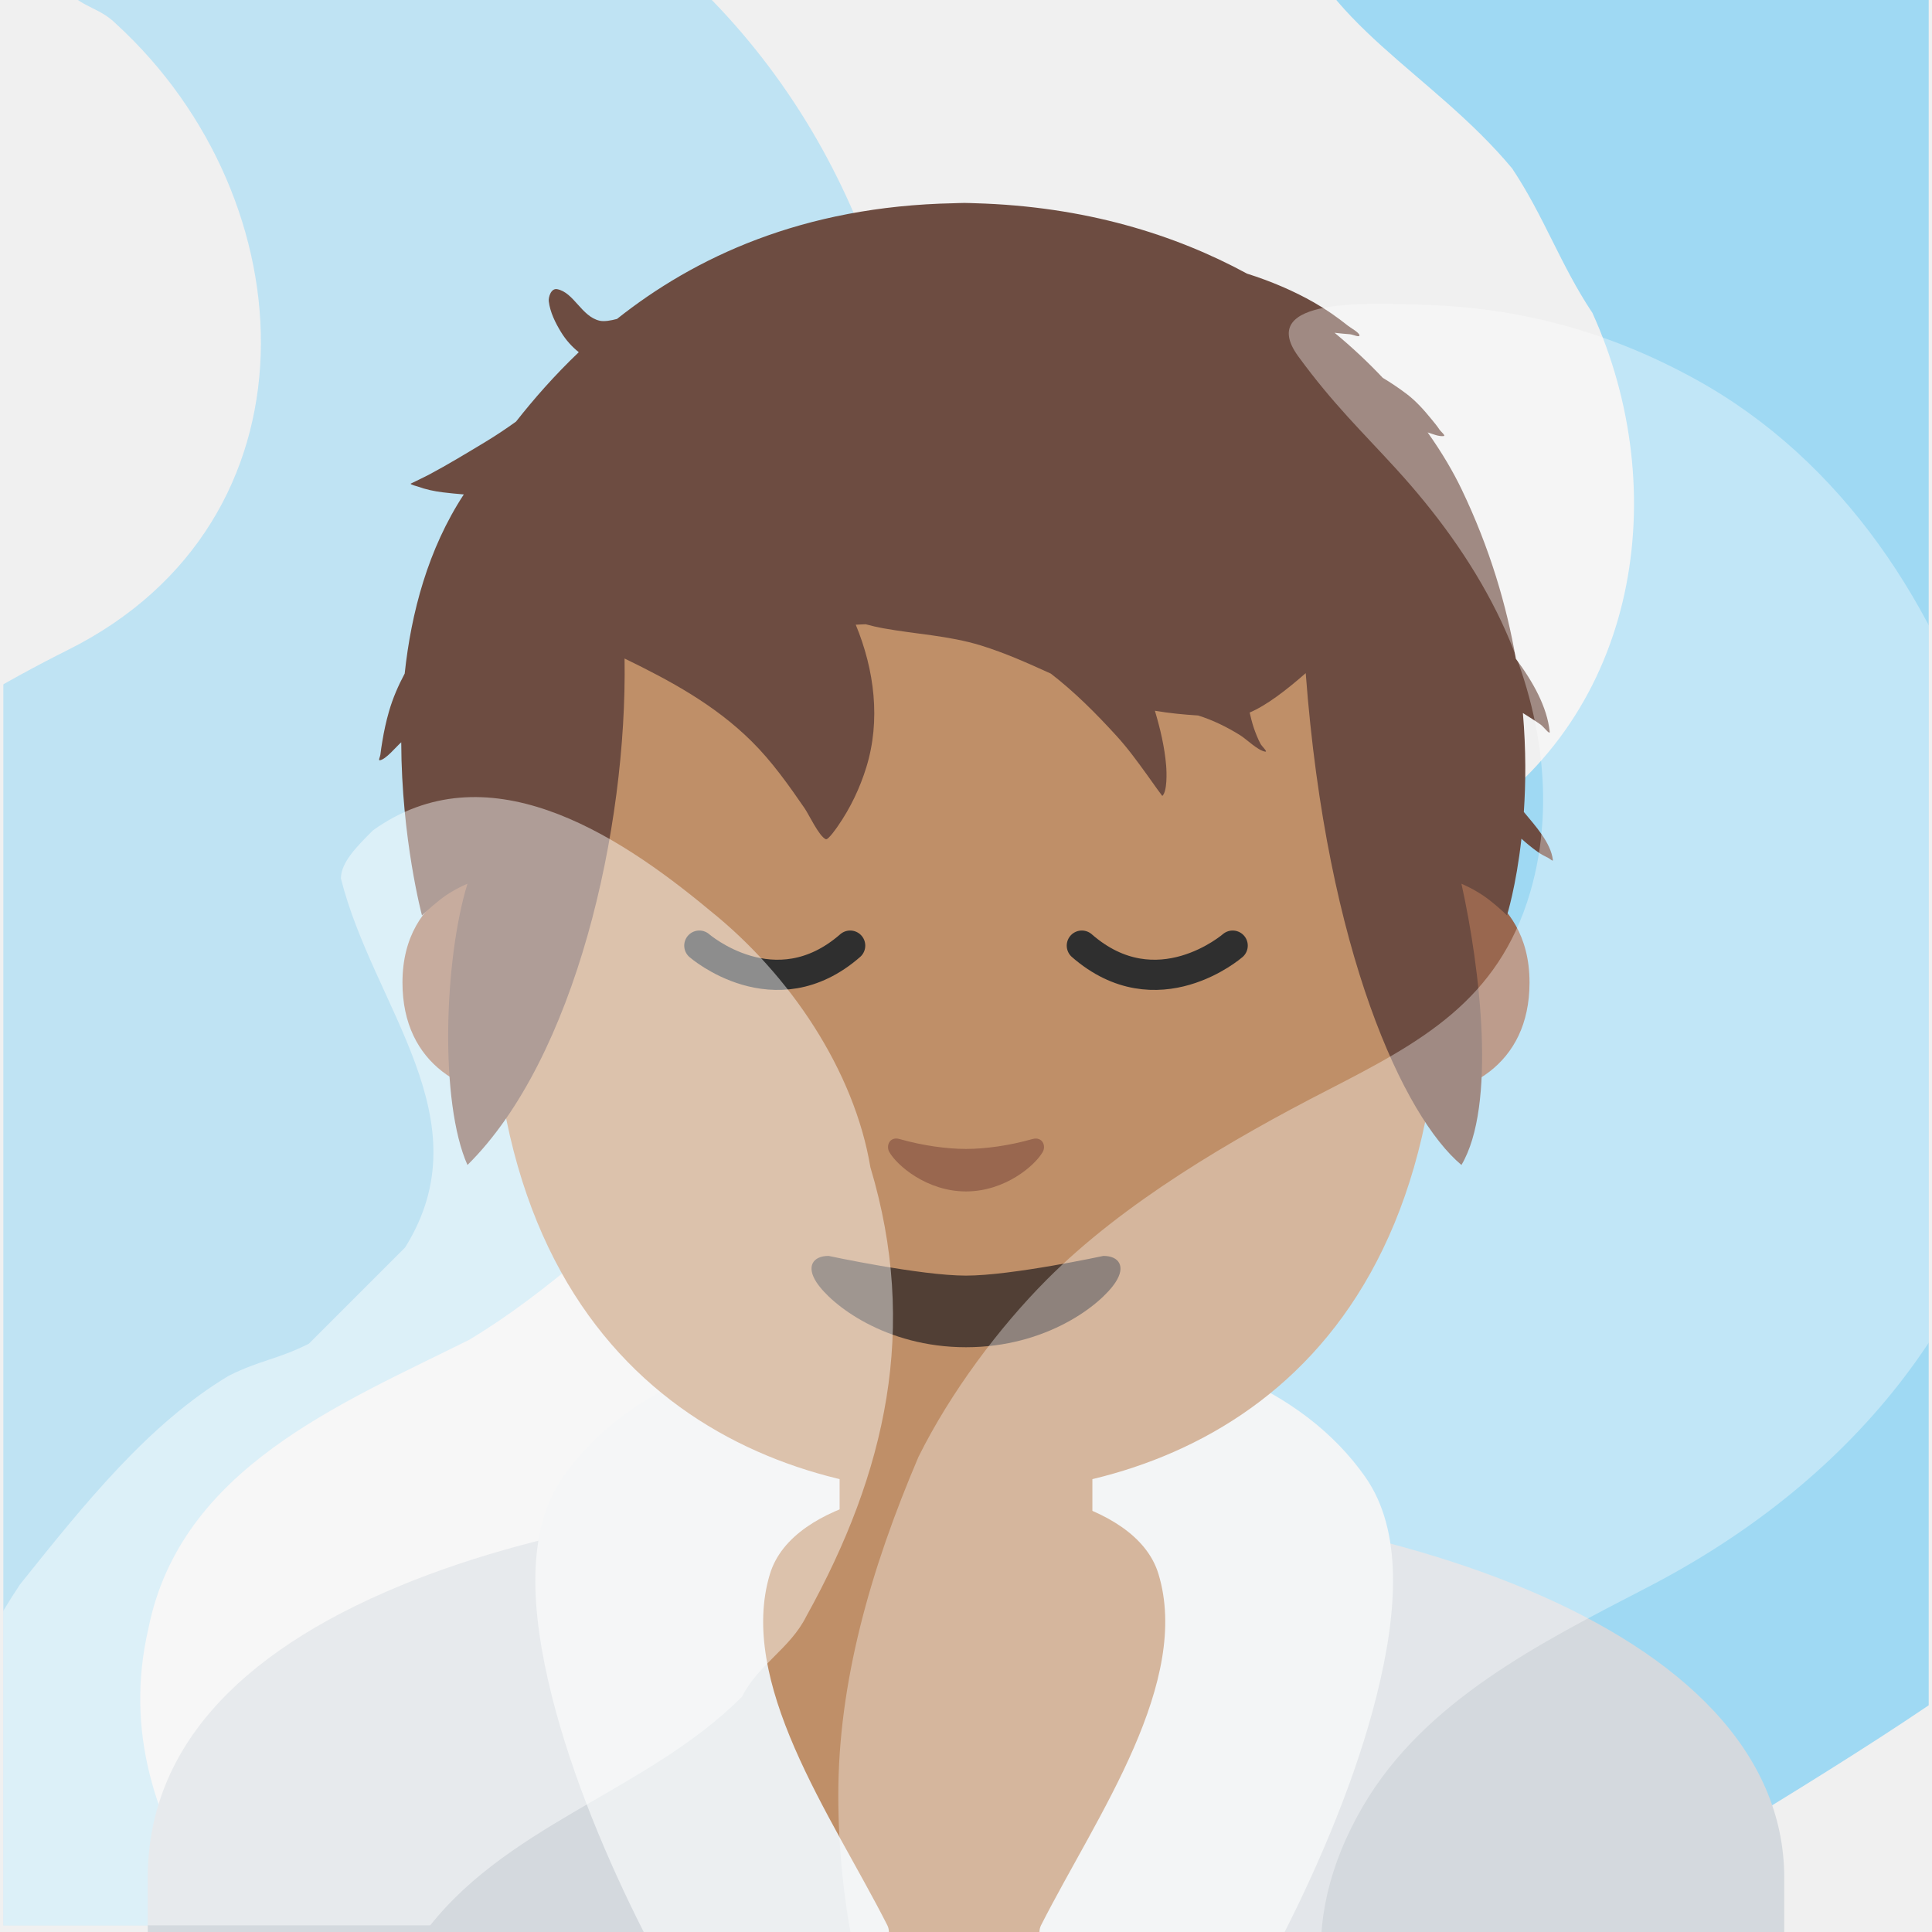
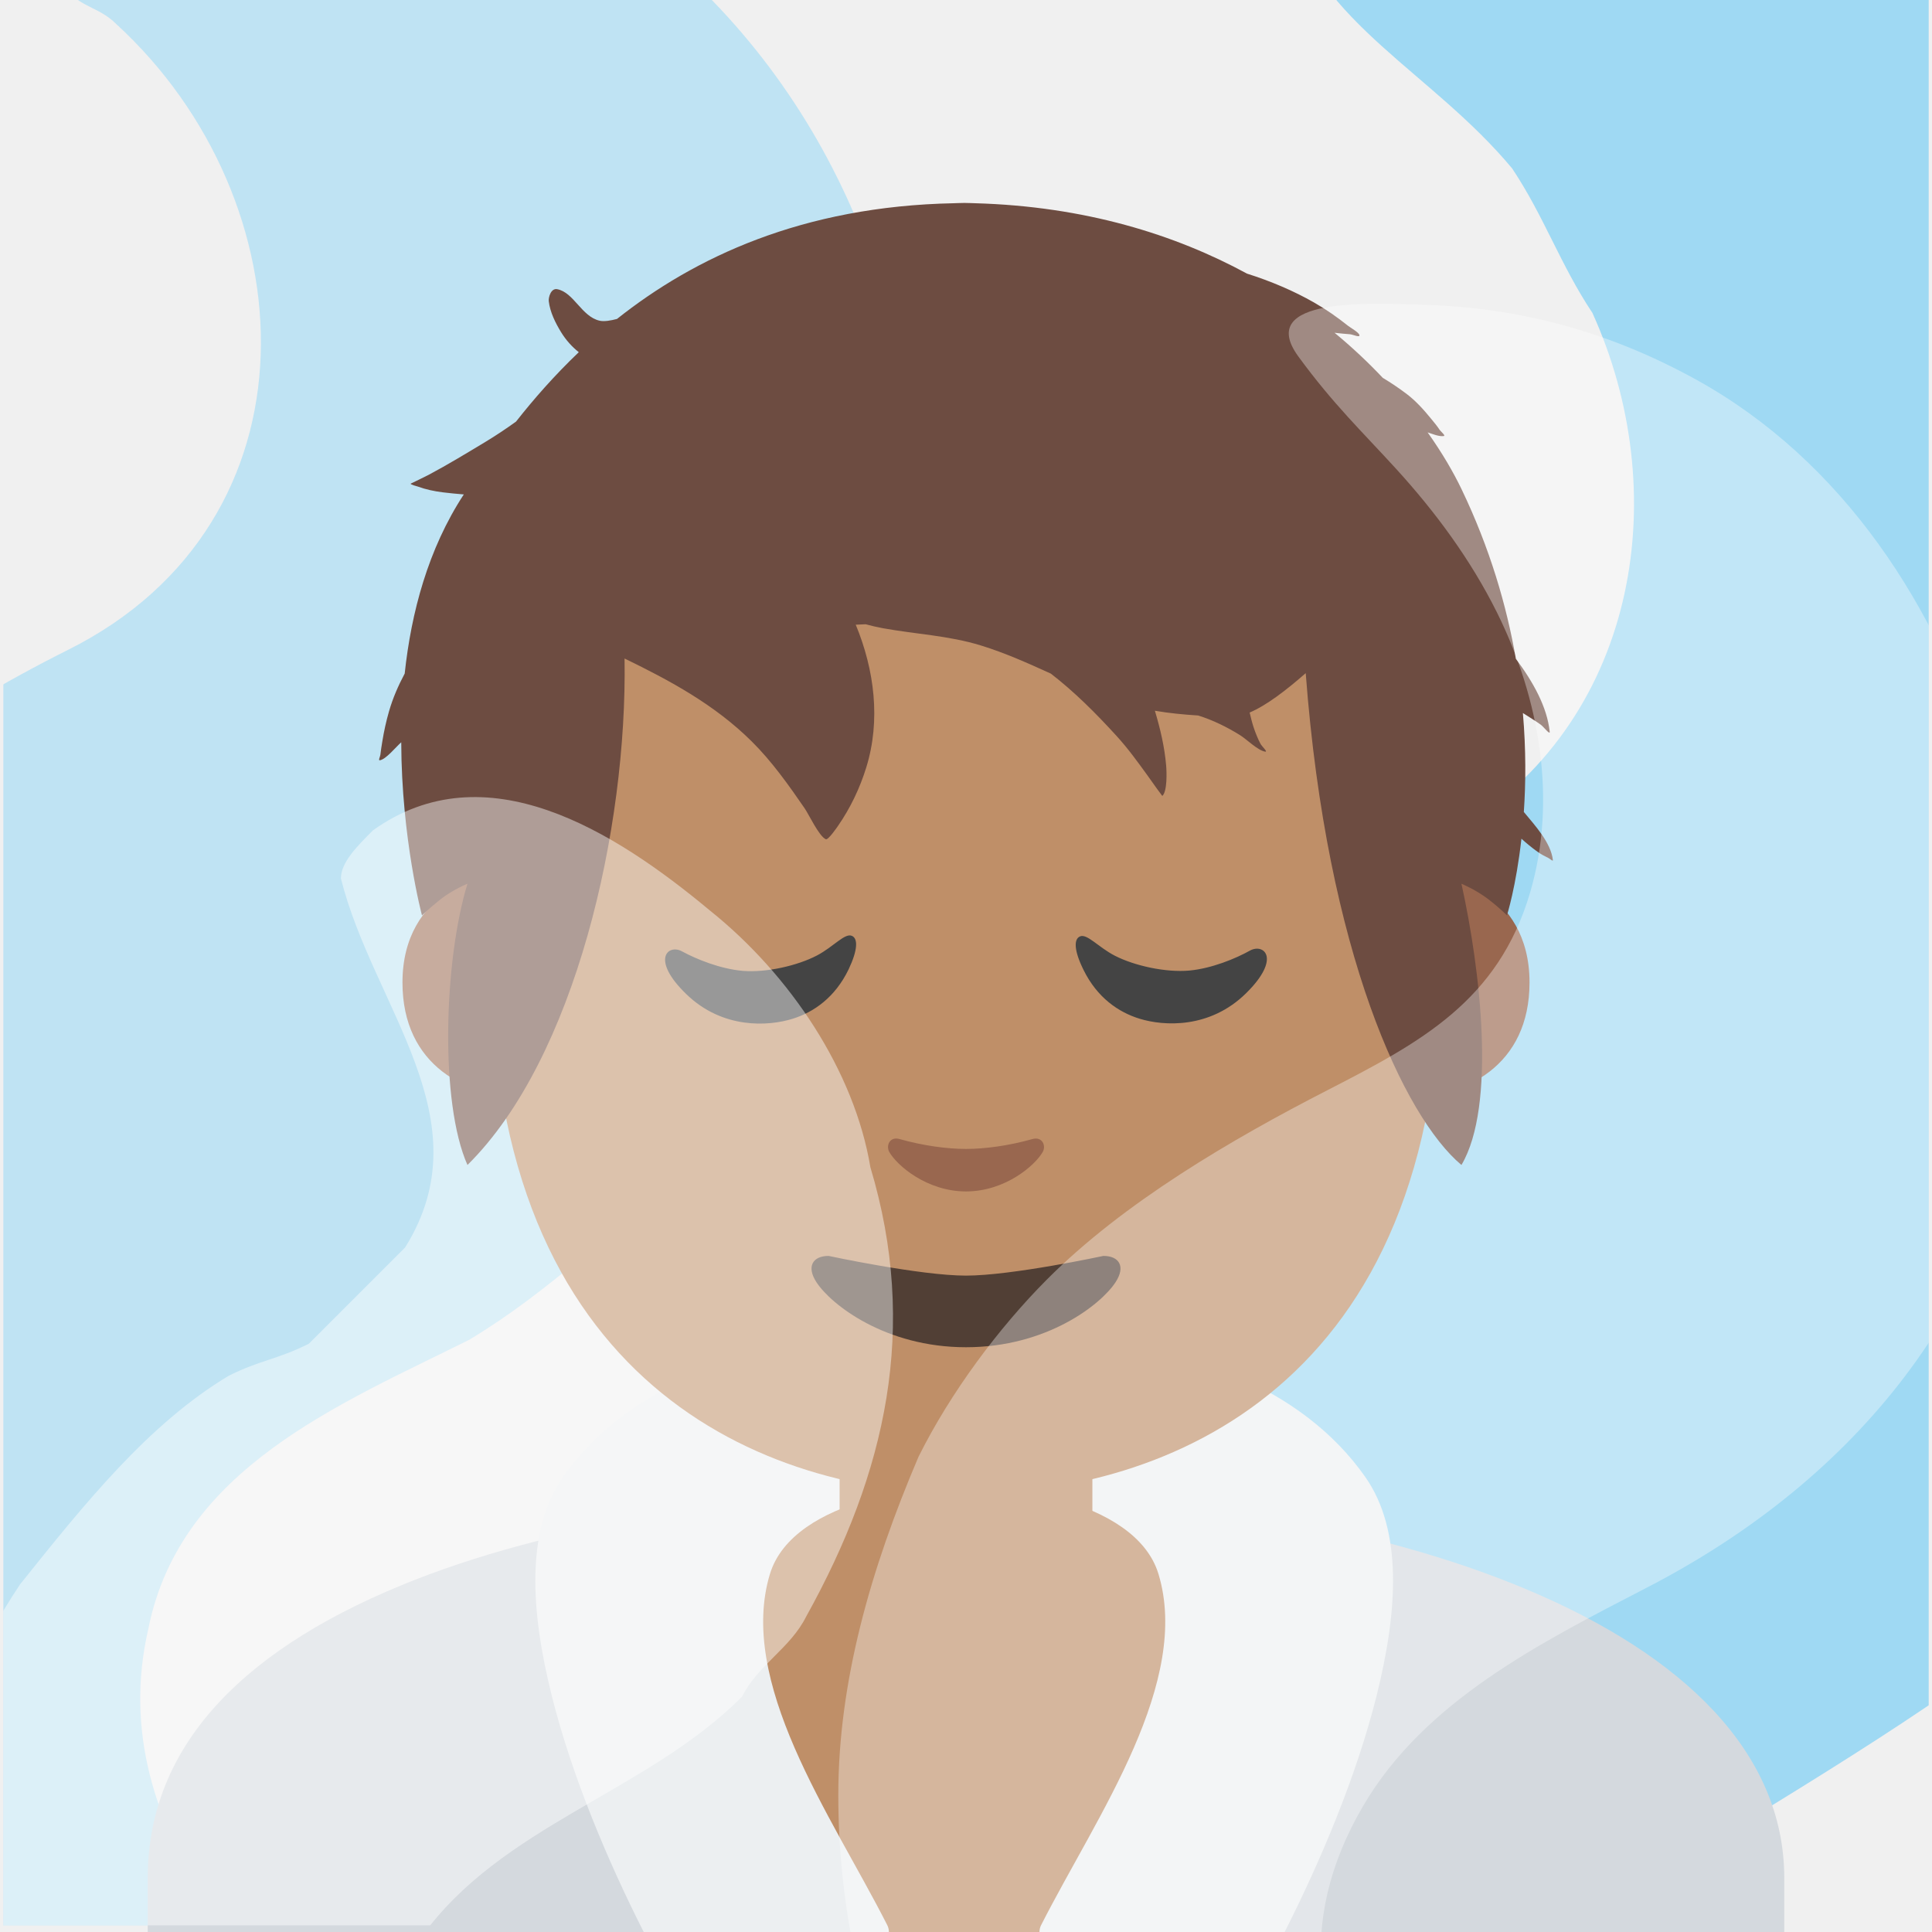
- <svg xmlns="http://www.w3.org/2000/svg" version="1.1" xml:space="preserve" style="fill-rule:evenodd;clip-rule:evenodd;stroke-linecap:round;stroke-linejoin:round;" viewBox="0 0 128 128">
-   <g transform="matrix(1.063,0,0,1.063,-4.031,-4.252)">
+ <svg xmlns="http://www.w3.org/2000/svg" width="128px" height="128px" version="1.1" xml:space="preserve" style="fill-rule:evenodd;clip-rule:evenodd;stroke-linecap:round;stroke-linejoin:round;" id="svg21">
+   <defs id="defs21" />
+   <g transform="matrix(1.063,0,0,1.063,-4.031,-4.252)" id="g3">
    <clipPath id="_clip1">
-       <rect x="4" y="4" width="120" height="120" />
+       <rect x="4" y="4" width="120" height="120" id="rect1" />
    </clipPath>
-     <g clip-path="url(#_clip1)">
-       <g opacity="0.45">
-         <path d="M18.04,143.5C7.04,142.5 -4.96,142.5 -13.96,133.5C-18.96,128.5 -22.96,122.5 -24.96,115.5C-26.96,107.5 -28.96,99.5 -27.96,91.5C-26.96,84.5 -24.96,77.5 -21.96,70.5C-19.96,66.5 -16.96,62.5 -13.96,59.5C-6.96,53.5 0.04,48.5 8.04,44.5C24.04,36.5 23.04,16.5 11.04,5.5C10.04,4.5 9.04,4.5 8.04,3.5C7.04,1.5 5.04,-1.5 6.04,-2.5C8.04,-12.5 21.04,-5.5 29.04,-6.5C34.04,-6.5 39.04,-3.5 43.04,-0.5C55.04,8.5 61.04,22.5 61.04,37.5C60.04,44.5 60.04,52.5 57.04,59.5L51.04,71.5C50.04,73.5 49.04,74.5 47.04,76.5C42.04,80.5 38.04,84.5 33.04,87.5C25.04,91.5 15.04,95.5 13.04,105.5C10.04,118.5 21.04,127.5 27.04,137.5L27.04,140.5C25.04,142.5 22.04,144.5 18.04,143.5Z" style="fill:#83d3f7;fill-rule:nonzero;" />
+     <g clip-path="url(#_clip1)" id="g2">
+       <g opacity="0.45" id="g1">
+         <path d="M18.04,143.5C7.04,142.5 -4.96,142.5 -13.96,133.5C-18.96,128.5 -22.96,122.5 -24.96,115.5C-26.96,107.5 -28.96,99.5 -27.96,91.5C-26.96,84.5 -24.96,77.5 -21.96,70.5C-19.96,66.5 -16.96,62.5 -13.96,59.5C-6.96,53.5 0.04,48.5 8.04,44.5C24.04,36.5 23.04,16.5 11.04,5.5C10.04,4.5 9.04,4.5 8.04,3.5C7.04,1.5 5.04,-1.5 6.04,-2.5C8.04,-12.5 21.04,-5.5 29.04,-6.5C34.04,-6.5 39.04,-3.5 43.04,-0.5C55.04,8.5 61.04,22.5 61.04,37.5C60.04,44.5 60.04,52.5 57.04,59.5L51.04,71.5C50.04,73.5 49.04,74.5 47.04,76.5C42.04,80.5 38.04,84.5 33.04,87.5C25.04,91.5 15.04,95.5 13.04,105.5C10.04,118.5 21.04,127.5 27.04,137.5L27.04,140.5C25.04,142.5 22.04,144.5 18.04,143.5Z" style="fill:#83d3f7;fill-rule:nonzero;" id="path1" />
      </g>
    </g>
  </g>
-   <g transform="matrix(1.063,0,0,1.063,-4.031,-4.252)">
+   <g transform="matrix(1.063,0,0,1.063,-4.031,-4.252)" id="g6">
    <clipPath id="_clip2">
-       <rect x="4" y="4" width="120" height="120" />
+       <rect x="4" y="4" width="120" height="120" id="rect3" />
    </clipPath>
-     <g clip-path="url(#_clip2)">
-       <g opacity="0.45">
-         <path d="M93.04,-6.5C103.04,-6.5 113.04,-4.5 123.04,-4.5C150.04,4.5 158.04,36.5 156.04,62.5C155.04,67.5 154.04,72.5 152.04,77.5C151.04,79.5 150.04,82.5 149.04,84.5C139.04,103.5 120.04,112.5 103.04,123.5C87.04,139.5 101.04,162.5 116.04,174.5C117.04,175.5 119.04,178.5 118.04,180.5C107.04,187.5 93.04,181.5 81.04,181.5C78.04,181.5 75.04,179.5 72.04,178.5C64.04,174.5 59.04,168.5 54.04,160.5C50.04,153.5 48.04,146.5 46.04,138.5C44.04,127.5 45.04,117.5 47.04,106.5C49.04,101.5 50.04,97.5 52.04,92.5C55.04,86.5 59.04,81.5 64.04,76.5C73.04,67.5 84.04,62.5 95.04,55.5C106.04,48.5 108.04,34.5 103.04,23.5C101.04,20.5 100.04,17.5 98.04,14.5C93.04,8.5 86.04,5.5 84.04,-1.5C83.04,-4.5 89.04,-6.5 93.04,-6.5Z" style="fill:#3bbcf7;fill-rule:nonzero;" />
+     <g clip-path="url(#_clip2)" id="g5">
+       <g opacity="0.45" id="g4">
+         <path d="M93.04,-6.5C103.04,-6.5 113.04,-4.5 123.04,-4.5C150.04,4.5 158.04,36.5 156.04,62.5C155.04,67.5 154.04,72.5 152.04,77.5C151.04,79.5 150.04,82.5 149.04,84.5C139.04,103.5 120.04,112.5 103.04,123.5C87.04,139.5 101.04,162.5 116.04,174.5C117.04,175.5 119.04,178.5 118.04,180.5C107.04,187.5 93.04,181.5 81.04,181.5C78.04,181.5 75.04,179.5 72.04,178.5C64.04,174.5 59.04,168.5 54.04,160.5C50.04,153.5 48.04,146.5 46.04,138.5C44.04,127.5 45.04,117.5 47.04,106.5C49.04,101.5 50.04,97.5 52.04,92.5C55.04,86.5 59.04,81.5 64.04,76.5C73.04,67.5 84.04,62.5 95.04,55.5C106.04,48.5 108.04,34.5 103.04,23.5C101.04,20.5 100.04,17.5 98.04,14.5C93.04,8.5 86.04,5.5 84.04,-1.5C83.04,-4.5 89.04,-6.5 93.04,-6.5Z" style="fill:#3bbcf7;fill-rule:nonzero;" id="path3" />
      </g>
    </g>
  </g>
-   <path d="M64,98.857C49.511,98.879 36.224,101.058 26.604,105.023C15.442,109.616 9.787,116.143 9.787,124.433L9.787,128L118.213,128L118.213,124.434C118.213,107.638 91.011,98.857 64.139,98.857L64,98.857Z" style="fill:#d4d9de;fill-rule:nonzero;" />
-   <path d="M64.043,98.688C55.305,98.688 48.713,101.07 44.451,105.779C40.348,110.319 39.275,116.238 39.637,120.33L42.8,128L82.244,128L88.353,120.48C88.756,116.367 87.715,110.328 83.569,105.746C79.328,101.069 72.759,98.688 64.042,98.688L64.043,98.688Z" style="fill:#bf8f68;fill-rule:nonzero;" />
-   <path d="M58.465,88.645C49.446,88.813 41.485,91.893 37.312,97.845C34.81,101.409 35.16,106.748 36.551,112.325C37.899,117.729 40.316,123.4 42.648,128L58.893,128C58.893,127.843 58.856,127.687 58.785,127.547C56.929,123.893 54.401,119.845 52.646,115.805C50.891,111.765 49.946,107.799 51.008,104.289C51.788,101.707 54.583,100.196 57.361,99.399C58.576,99.055 59.818,98.816 61.074,98.684C61.514,98.638 61.847,98.621 62.098,98.614C62.233,98.661 62.377,98.678 62.52,98.664L62.523,98.664C62.604,98.654 62.671,98.646 62.753,98.629C62.796,98.62 62.839,98.611 62.914,98.586C62.93,98.58 62.986,98.53 63.006,98.526C63.316,98.466 63.606,98.381 63.879,98.283C64.153,98.381 64.442,98.466 64.754,98.525C64.774,98.53 64.83,98.58 64.846,98.585C64.92,98.611 64.964,98.62 65.006,98.629C65.089,98.646 65.156,98.655 65.236,98.664L65.24,98.664C65.383,98.678 65.527,98.661 65.662,98.614C65.913,98.621 66.245,98.638 66.686,98.684C67.942,98.816 69.185,99.055 70.4,99.398C73.18,100.196 75.974,101.707 76.754,104.289C77.816,107.799 76.871,111.764 75.115,115.805C73.36,119.845 70.831,123.893 68.975,127.547C68.904,127.687 68.867,127.843 68.867,128L85.111,128C87.443,123.4 89.861,117.729 91.209,112.324C92.6,106.748 92.952,101.409 90.449,97.846C86.276,91.893 78.314,88.813 69.295,88.645C67.985,88.621 66.674,88.657 65.367,88.752C65.107,88.771 64.864,88.891 64.691,89.086C64.518,89.281 64.334,89.493 63.879,90.098C63.62,89.752 63.35,89.414 63.069,89.086C62.896,88.891 62.653,88.771 62.393,88.752C61.086,88.657 59.775,88.621 58.465,88.645Z" style="fill:#eceff1;fill-rule:nonzero;" />
-   <path d="M63.143,108.819C58.996,108.819 55.627,105.629 55.627,101.682L55.627,92.752L72.373,92.752L72.373,101.682C72.373,105.609 69.003,108.819 64.857,108.819L63.143,108.819Z" style="fill:#bf8f68;fill-rule:nonzero;" />
-   <g>
-     <path d="M95.549,57.857C95.549,57.857 101.335,58.857 101.335,65.092C101.335,70.592 97.115,72.76 92.895,72.76L92.895,57.857L95.549,57.857ZM32.451,57.857C32.451,57.857 26.665,58.857 26.665,65.092C26.665,70.592 30.885,72.76 35.105,72.76L35.105,57.857L32.451,57.857Z" style="fill:#99674f;fill-rule:nonzero;" />
+   <path d="M64,98.857C49.511,98.879 36.224,101.058 26.604,105.023C15.442,109.616 9.787,116.143 9.787,124.433L9.787,128L118.213,128L118.213,124.434C118.213,107.638 91.011,98.857 64.139,98.857L64,98.857Z" style="fill:#d4d9de;fill-rule:nonzero;" id="path6" />
+   <path d="M64.043,98.688C55.305,98.688 48.713,101.07 44.451,105.779C40.348,110.319 39.275,116.238 39.637,120.33L42.8,128L82.244,128L88.353,120.48C88.756,116.367 87.715,110.328 83.569,105.746C79.328,101.069 72.759,98.688 64.042,98.688L64.043,98.688Z" style="fill:#bf8f68;fill-rule:nonzero" id="path7" />
+   <path d="M58.465,88.645C49.446,88.813 41.485,91.893 37.312,97.845C34.81,101.409 35.16,106.748 36.551,112.325C37.899,117.729 40.316,123.4 42.648,128L58.893,128C58.893,127.843 58.856,127.687 58.785,127.547C56.929,123.893 54.401,119.845 52.646,115.805C50.891,111.765 49.946,107.799 51.008,104.289C51.788,101.707 54.583,100.196 57.361,99.399C58.576,99.055 59.818,98.816 61.074,98.684C61.514,98.638 61.847,98.621 62.098,98.614C62.233,98.661 62.377,98.678 62.52,98.664L62.523,98.664C62.604,98.654 62.671,98.646 62.753,98.629C62.796,98.62 62.839,98.611 62.914,98.586C62.93,98.58 62.986,98.53 63.006,98.526C63.316,98.466 63.606,98.381 63.879,98.283C64.153,98.381 64.442,98.466 64.754,98.525C64.774,98.53 64.83,98.58 64.846,98.585C64.92,98.611 64.964,98.62 65.006,98.629C65.089,98.646 65.156,98.655 65.236,98.664L65.24,98.664C65.383,98.678 65.527,98.661 65.662,98.614C65.913,98.621 66.245,98.638 66.686,98.684C67.942,98.816 69.185,99.055 70.4,99.398C73.18,100.196 75.974,101.707 76.754,104.289C77.816,107.799 76.871,111.764 75.115,115.805C73.36,119.845 70.831,123.893 68.975,127.547C68.904,127.687 68.867,127.843 68.867,128L85.111,128C87.443,123.4 89.861,117.729 91.209,112.324C92.6,106.748 92.952,101.409 90.449,97.846C86.276,91.893 78.314,88.813 69.295,88.645C67.985,88.621 66.674,88.657 65.367,88.752C65.107,88.771 64.864,88.891 64.691,89.086C64.518,89.281 64.334,89.493 63.879,90.098C63.62,89.752 63.35,89.414 63.069,89.086C62.896,88.891 62.653,88.771 62.393,88.752C61.086,88.657 59.775,88.621 58.465,88.645Z" style="fill:#eceff1;fill-rule:nonzero;" id="path8" />
+   <path d="M63.143,108.819C58.996,108.819 55.627,105.629 55.627,101.682L55.627,92.752L72.373,92.752L72.373,101.682C72.373,105.609 69.003,108.819 64.857,108.819L63.143,108.819Z" style="fill:#bf8f68;fill-rule:nonzero" id="path9" />
+   <g id="g10">
+     <path d="M95.549,57.857C95.549,57.857 101.335,58.857 101.335,65.092C101.335,70.592 97.115,72.76 92.895,72.76L92.895,57.857L95.549,57.857ZM32.451,57.857C32.451,57.857 26.665,58.857 26.665,65.092C26.665,70.592 30.885,72.76 35.105,72.76L35.105,57.857L32.451,57.857Z" style="fill:#99674f;fill-rule:nonzero" id="path10" />
  </g>
-   <path d="M64,17.06C39.069,17.06 32.547,36.389 32.547,63.54C32.547,91.692 50.641,98.971 64,98.971C77.16,98.971 95.453,91.898 95.453,63.541C95.453,36.38 88.93,17.06 64,17.06Z" style="fill:#bf8f68;fill-rule:nonzero;" />
-   <path d="M73.102,83.208C73.102,83.208 67.034,84.513 64,84.513C60.966,84.513 54.898,83.208 54.898,83.208C53.854,83.208 53.405,83.906 54.097,84.958C55.06,86.428 58.647,89.258 64,89.258C69.352,89.258 72.94,86.428 73.903,84.958C74.595,83.906 74.146,83.208 73.103,83.208L73.102,83.208Z" style="fill:#513f35;fill-rule:nonzero;" />
-   <path d="M68.397,75.466C66.845,75.907 65.243,76.12 64,76.12C62.757,76.12 61.155,75.907 59.603,75.466C58.942,75.275 58.684,75.907 58.92,76.326C59.412,77.194 61.39,78.936 64,78.936C66.61,78.936 68.588,77.194 69.08,76.326C69.323,75.907 69.058,75.282 68.397,75.466Z" style="fill:#99674f;fill-rule:nonzero;" />
-   <g transform="matrix(1.95625,0,0,1.95625,-143.139,-33.2097)">
-     <path d="M94.066,27.778C96.675,25.707 100.329,23.961 105.476,23.859C105.476,23.859 105.721,23.849 105.834,23.849C105.936,23.849 106.191,23.859 106.191,23.859C109.911,23.964 112.963,24.918 115.402,26.243C116.216,26.5 116.997,26.834 117.673,27.221C118.084,27.456 118.457,27.717 118.827,28.012C118.903,28.073 119.184,28.228 119.209,28.321C119.238,28.425 118.994,28.305 118.886,28.296C118.731,28.283 118.574,28.272 118.419,28.252L118.368,28.246C118.971,28.744 119.515,29.258 120,29.772C120.271,29.935 120.539,30.114 120.804,30.314C121.132,30.562 121.401,30.867 121.659,31.184C121.748,31.294 121.84,31.401 121.917,31.52C121.966,31.595 122.148,31.735 122.06,31.745C121.896,31.764 121.698,31.677 121.52,31.62C122.01,32.31 122.39,32.964 122.665,33.536C123.633,35.551 124.199,37.503 124.508,39.288C125.092,40.069 125.567,40.92 125.654,41.756C125.668,41.885 125.453,41.592 125.348,41.517C125.153,41.377 124.947,41.255 124.746,41.124C124.854,42.375 124.844,43.507 124.778,44.475C125.148,44.925 125.697,45.513 125.762,46.106C125.767,46.16 125.663,46.061 125.615,46.037C125.48,45.97 125.357,45.907 125.234,45.818C125.048,45.683 124.867,45.537 124.697,45.38C124.515,47.006 124.206,47.978 124.206,47.978C124.206,47.978 123.992,47.754 123.584,47.437C123.145,47.1 122.665,46.906 122.665,46.906C123.306,49.8 123.851,54.429 122.665,56.431C120.735,54.812 118.108,49.269 117.391,39.774C116.735,40.348 116.068,40.864 115.492,41.108C115.534,41.282 115.575,41.456 115.63,41.619C115.693,41.806 115.767,41.99 115.858,42.164C115.907,42.256 116.121,42.448 116.018,42.432C115.768,42.394 115.388,42.01 115.166,41.873C114.718,41.595 114.247,41.364 113.749,41.208C113.257,41.177 112.766,41.13 112.283,41.047C112.464,41.653 112.611,42.271 112.664,42.901C112.683,43.125 112.706,43.776 112.534,43.933C112.534,43.933 112.37,43.713 112.357,43.694C112.245,43.534 112.131,43.375 112.017,43.217C111.69,42.765 111.364,42.316 110.987,41.903C110.287,41.135 109.563,40.41 108.76,39.79C107.985,39.438 107.209,39.088 106.389,38.836C105.299,38.5 104.178,38.454 103.065,38.251C102.871,38.215 102.678,38.17 102.487,38.118C102.375,38.122 102.263,38.127 102.152,38.133C102.787,39.669 103,41.371 102.51,42.961C102.292,43.667 101.971,44.34 101.551,44.947C101.52,44.992 101.219,45.432 101.139,45.399C100.91,45.303 100.565,44.561 100.421,44.352C99.882,43.567 99.309,42.759 98.629,42.086C97.378,40.845 95.87,40.03 94.322,39.278C94.417,45.039 92.655,52.822 89.002,56.431C88.06,54.319 88.205,49.505 89.002,46.906C89.002,46.906 88.512,47.1 88.084,47.437C87.686,47.754 87.461,47.978 87.461,47.978C87.461,47.978 86.769,45.388 86.759,42.115C86.575,42.277 86.243,42.692 86.034,42.725C85.973,42.735 86.045,42.601 86.052,42.539C86.069,42.39 86.093,42.241 86.117,42.093C86.173,41.748 86.247,41.406 86.344,41.07C86.474,40.618 86.659,40.195 86.876,39.788C87.097,37.721 87.669,35.566 88.878,33.721C88.632,33.702 88.393,33.677 88.167,33.65C87.877,33.614 87.587,33.553 87.313,33.452C87.277,33.439 87.088,33.396 87.076,33.358C87.076,33.358 87.599,33.105 87.679,33.062C88.34,32.711 88.992,32.314 89.634,31.927C89.969,31.724 90.31,31.497 90.647,31.254C91.238,30.503 91.939,29.698 92.772,28.904C92.544,28.723 92.341,28.501 92.171,28.224C91.979,27.91 91.799,27.548 91.755,27.177C91.74,27.051 91.827,26.729 92.041,26.77C92.608,26.879 92.864,27.699 93.479,27.838C93.635,27.873 93.855,27.833 94.066,27.778Z" style="fill:#6d4c41;fill-rule:nonzero;" />
+   <path d="M64,17.06C39.069,17.06 32.547,36.389 32.547,63.54C32.547,91.692 50.641,98.971 64,98.971C77.16,98.971 95.453,91.898 95.453,63.541C95.453,36.38 88.93,17.06 64,17.06Z" style="fill:#bf8f68;fill-rule:nonzero" id="path11" />
+   <path d="M73.102,83.208C73.102,83.208 67.034,84.513 64,84.513C60.966,84.513 54.898,83.208 54.898,83.208C53.854,83.208 53.405,83.906 54.097,84.958C55.06,86.428 58.647,89.258 64,89.258C69.352,89.258 72.94,86.428 73.903,84.958C74.595,83.906 74.146,83.208 73.103,83.208L73.102,83.208Z" style="fill:#513f35;fill-rule:nonzero;" id="path12" />
+   <path d="M68.397,75.466C66.845,75.907 65.243,76.12 64,76.12C62.757,76.12 61.155,75.907 59.603,75.466C58.942,75.275 58.684,75.907 58.92,76.326C59.412,77.194 61.39,78.936 64,78.936C66.61,78.936 68.588,77.194 69.08,76.326C69.323,75.907 69.058,75.282 68.397,75.466Z" style="fill:#99674f;fill-rule:nonzero" id="path13" />
+   <g transform="matrix(1.95625,0,0,1.95625,-143.139,-33.2097)" id="g14">
+     <path d="M94.066,27.778C96.675,25.707 100.329,23.961 105.476,23.859C105.476,23.859 105.721,23.849 105.834,23.849C105.936,23.849 106.191,23.859 106.191,23.859C109.911,23.964 112.963,24.918 115.402,26.243C116.216,26.5 116.997,26.834 117.673,27.221C118.084,27.456 118.457,27.717 118.827,28.012C118.903,28.073 119.184,28.228 119.209,28.321C119.238,28.425 118.994,28.305 118.886,28.296C118.731,28.283 118.574,28.272 118.419,28.252L118.368,28.246C118.971,28.744 119.515,29.258 120,29.772C120.271,29.935 120.539,30.114 120.804,30.314C121.132,30.562 121.401,30.867 121.659,31.184C121.748,31.294 121.84,31.401 121.917,31.52C121.966,31.595 122.148,31.735 122.06,31.745C121.896,31.764 121.698,31.677 121.52,31.62C122.01,32.31 122.39,32.964 122.665,33.536C123.633,35.551 124.199,37.503 124.508,39.288C125.092,40.069 125.567,40.92 125.654,41.756C125.668,41.885 125.453,41.592 125.348,41.517C125.153,41.377 124.947,41.255 124.746,41.124C124.854,42.375 124.844,43.507 124.778,44.475C125.148,44.925 125.697,45.513 125.762,46.106C125.767,46.16 125.663,46.061 125.615,46.037C125.48,45.97 125.357,45.907 125.234,45.818C125.048,45.683 124.867,45.537 124.697,45.38C124.515,47.006 124.206,47.978 124.206,47.978C124.206,47.978 123.992,47.754 123.584,47.437C123.145,47.1 122.665,46.906 122.665,46.906C123.306,49.8 123.851,54.429 122.665,56.431C120.735,54.812 118.108,49.269 117.391,39.774C116.735,40.348 116.068,40.864 115.492,41.108C115.534,41.282 115.575,41.456 115.63,41.619C115.693,41.806 115.767,41.99 115.858,42.164C115.907,42.256 116.121,42.448 116.018,42.432C115.768,42.394 115.388,42.01 115.166,41.873C114.718,41.595 114.247,41.364 113.749,41.208C113.257,41.177 112.766,41.13 112.283,41.047C112.464,41.653 112.611,42.271 112.664,42.901C112.683,43.125 112.706,43.776 112.534,43.933C112.534,43.933 112.37,43.713 112.357,43.694C112.245,43.534 112.131,43.375 112.017,43.217C111.69,42.765 111.364,42.316 110.987,41.903C110.287,41.135 109.563,40.41 108.76,39.79C107.985,39.438 107.209,39.088 106.389,38.836C105.299,38.5 104.178,38.454 103.065,38.251C102.871,38.215 102.678,38.17 102.487,38.118C102.375,38.122 102.263,38.127 102.152,38.133C102.787,39.669 103,41.371 102.51,42.961C102.292,43.667 101.971,44.34 101.551,44.947C101.52,44.992 101.219,45.432 101.139,45.399C100.91,45.303 100.565,44.561 100.421,44.352C99.882,43.567 99.309,42.759 98.629,42.086C97.378,40.845 95.87,40.03 94.322,39.278C94.417,45.039 92.655,52.822 89.002,56.431C88.06,54.319 88.205,49.505 89.002,46.906C89.002,46.906 88.512,47.1 88.084,47.437C87.686,47.754 87.461,47.978 87.461,47.978C87.461,47.978 86.769,45.388 86.759,42.115C86.575,42.277 86.243,42.692 86.034,42.725C85.973,42.735 86.045,42.601 86.052,42.539C86.069,42.39 86.093,42.241 86.117,42.093C86.173,41.748 86.247,41.406 86.344,41.07C86.474,40.618 86.659,40.195 86.876,39.788C87.097,37.721 87.669,35.566 88.878,33.721C88.632,33.702 88.393,33.677 88.167,33.65C87.877,33.614 87.587,33.553 87.313,33.452C87.277,33.439 87.088,33.396 87.076,33.358C87.076,33.358 87.599,33.105 87.679,33.062C88.34,32.711 88.992,32.314 89.634,31.927C89.969,31.724 90.31,31.497 90.647,31.254C91.238,30.503 91.939,29.698 92.772,28.904C92.544,28.723 92.341,28.501 92.171,28.224C91.979,27.91 91.799,27.548 91.755,27.177C91.74,27.051 91.827,26.729 92.041,26.77C92.608,26.879 92.864,27.699 93.479,27.838C93.635,27.873 93.855,27.833 94.066,27.778Z" style="fill:#6d4c41;fill-rule:nonzero" id="path14" />
  </g>
-   <path d="M46.332,62.65C46.332,62.65 51.338,67.005 56.326,62.65M81.668,62.65C81.668,62.65 76.662,67.005 71.674,62.65" style="fill:none;stroke:#2f2f2f;stroke-width:2;" />
-   <g transform="matrix(1.063,0,0,1.06736,-4.031,-4.352)">
+   <g transform="matrix(1.063,0,0,1.06736,-4.031,-4.352)" id="g18">
    <clipPath id="_clip3">
-       <rect x="4" y="4" width="120" height="120" />
+       <rect x="4" y="4" width="120" height="120" id="rect15" />
    </clipPath>
-     <g clip-path="url(#_clip3)">
-       <g opacity="0.35">
-         <path d="M97.04,156.5C89.04,155.5 80.04,157.5 73.04,151.5C62.04,142.5 56.04,129.5 56.04,115.5C56.04,108.5 58.04,101.5 61.04,94.5C63.04,90.5 66.04,86.5 69.04,83.5C73.83,78.71 80.57,74.79 86.56,71.73C92.3,68.79 97.17,66.22 99.16,59.47C100.85,53.74 99.76,47.44 97.09,42.09C95.45,38.81 93.25,35.84 90.77,33.14C88.72,30.9 86.88,29.16 84.71,26.2C81.99,22.48 89.32,22.91 92.37,22.99C98.51,23.16 104.04,24.65 109.45,27.61C118.67,32.66 124.61,41.8 127.6,51.68C129.53,58.05 130.39,64.83 130.04,71.49C128,85.78 118.81,96.26 106.44,102.62C99.75,106.07 92.58,109.67 88.76,116.16C79.94,131.13 95.28,142.63 103.03,153.49C103.03,153.49 102.03,154.49 102.03,155.49C101.04,156.5 99.04,156.5 97.04,156.5Z" style="fill:#fff;fill-rule:nonzero;" />
+     <g clip-path="url(#_clip3)" id="g17">
+       <g opacity="0.35" id="g16">
+         <path d="M97.04,156.5C89.04,155.5 80.04,157.5 73.04,151.5C62.04,142.5 56.04,129.5 56.04,115.5C56.04,108.5 58.04,101.5 61.04,94.5C63.04,90.5 66.04,86.5 69.04,83.5C73.83,78.71 80.57,74.79 86.56,71.73C92.3,68.79 97.17,66.22 99.16,59.47C100.85,53.74 99.76,47.44 97.09,42.09C95.45,38.81 93.25,35.84 90.77,33.14C88.72,30.9 86.88,29.16 84.71,26.2C81.99,22.48 89.32,22.91 92.37,22.99C98.51,23.16 104.04,24.65 109.45,27.61C118.67,32.66 124.61,41.8 127.6,51.68C129.53,58.05 130.39,64.83 130.04,71.49C128,85.78 118.81,96.26 106.44,102.62C99.75,106.07 92.58,109.67 88.76,116.16C79.94,131.13 95.28,142.63 103.03,153.49C103.03,153.49 102.03,154.49 102.03,155.49C101.04,156.5 99.04,156.5 97.04,156.5Z" style="fill:#fff;fill-rule:nonzero;" id="path16" />
      </g>
    </g>
  </g>
-   <g transform="matrix(1.063,0,0,1.063,-4.031,-4.252)">
+   <path d="m 56.438,62.002 c 0.41,0.17 0.4,0.93 -0.22,2.23 -0.89,1.84 -2.29,2.82 -3.69,3.26 -1.62,0.51 -4.66,0.7 -7.06,-1.63 -2.39,-2.31 -1.2,-3.34 -0.28,-2.83 0.94,0.51 2.52,1.16 4.02,1.29 1.55,0.13 3.62,-0.34 4.92,-1.02 1.1,-0.58 1.84,-1.5 2.31,-1.3 z m 15.11,0.04 c -0.41,0.18 -0.4,0.93 0.24,2.22 0.9,1.83 2.31,2.8 3.71,3.23 1.62,0.5 4.66,0.67 7.05,-1.68 2.37,-2.33 1.18,-3.34 0.26,-2.83 -0.93,0.52 -2.52,1.18 -4.01,1.32 -1.55,0.14 -3.62,-0.31 -4.93,-0.98 -1.11,-0.57 -1.85,-1.49 -2.32,-1.28 z" style="clip-rule:evenodd;fill:#444444;fill-rule:nonzero;stroke-linejoin:round;stroke-miterlimit:2" id="path6-0" />
+   <g transform="matrix(1.063,0,0,1.063,-4.031,-4.252)" id="g21">
    <clipPath id="_clip4">
-       <rect x="4" y="4" width="120" height="120" />
+       <rect x="4" y="4" width="120" height="120" id="rect18" />
    </clipPath>
-     <g clip-path="url(#_clip4)">
-       <g opacity="0.45">
-         <path d="M25.04,152.75C13.04,150.75 3.04,141.75 1.04,129.75C-1.96,120.75 -0.96,111.75 5.04,102.75C9.04,97.75 13.04,92.75 18.04,89.75C20.04,88.75 21.04,88.75 23.04,87.75L29.04,81.75C34.04,73.75 27.04,66.75 25.04,58.75C25.04,57.75 26.04,56.75 27.04,55.75C34.04,50.75 42.04,55.75 48.04,60.75C53.04,64.75 57.04,70.75 58.04,76.75C61.04,86.75 59.04,95.75 54.04,104.75C53.04,106.75 51.04,107.75 50.04,109.75C44.04,115.75 35.04,117.75 30.04,124.75C26.04,131.75 30.04,138.75 33.04,144.75C35.04,149.75 30.04,154.75 25.04,152.75Z" style="fill:#fff;fill-rule:nonzero;" />
+     <g clip-path="url(#_clip4)" id="g20">
+       <g opacity="0.45" id="g19">
+         <path d="M25.04,152.75C13.04,150.75 3.04,141.75 1.04,129.75C-1.96,120.75 -0.96,111.75 5.04,102.75C9.04,97.75 13.04,92.75 18.04,89.75C20.04,88.75 21.04,88.75 23.04,87.75L29.04,81.75C34.04,73.75 27.04,66.75 25.04,58.75C25.04,57.75 26.04,56.75 27.04,55.75C34.04,50.75 42.04,55.75 48.04,60.75C53.04,64.75 57.04,70.75 58.04,76.75C61.04,86.75 59.04,95.75 54.04,104.75C53.04,106.75 51.04,107.75 50.04,109.75C44.04,115.75 35.04,117.75 30.04,124.75C26.04,131.75 30.04,138.75 33.04,144.75C35.04,149.75 30.04,154.75 25.04,152.75Z" style="fill:#fff;fill-rule:nonzero;" id="path18" />
      </g>
    </g>
  </g>
</svg>
